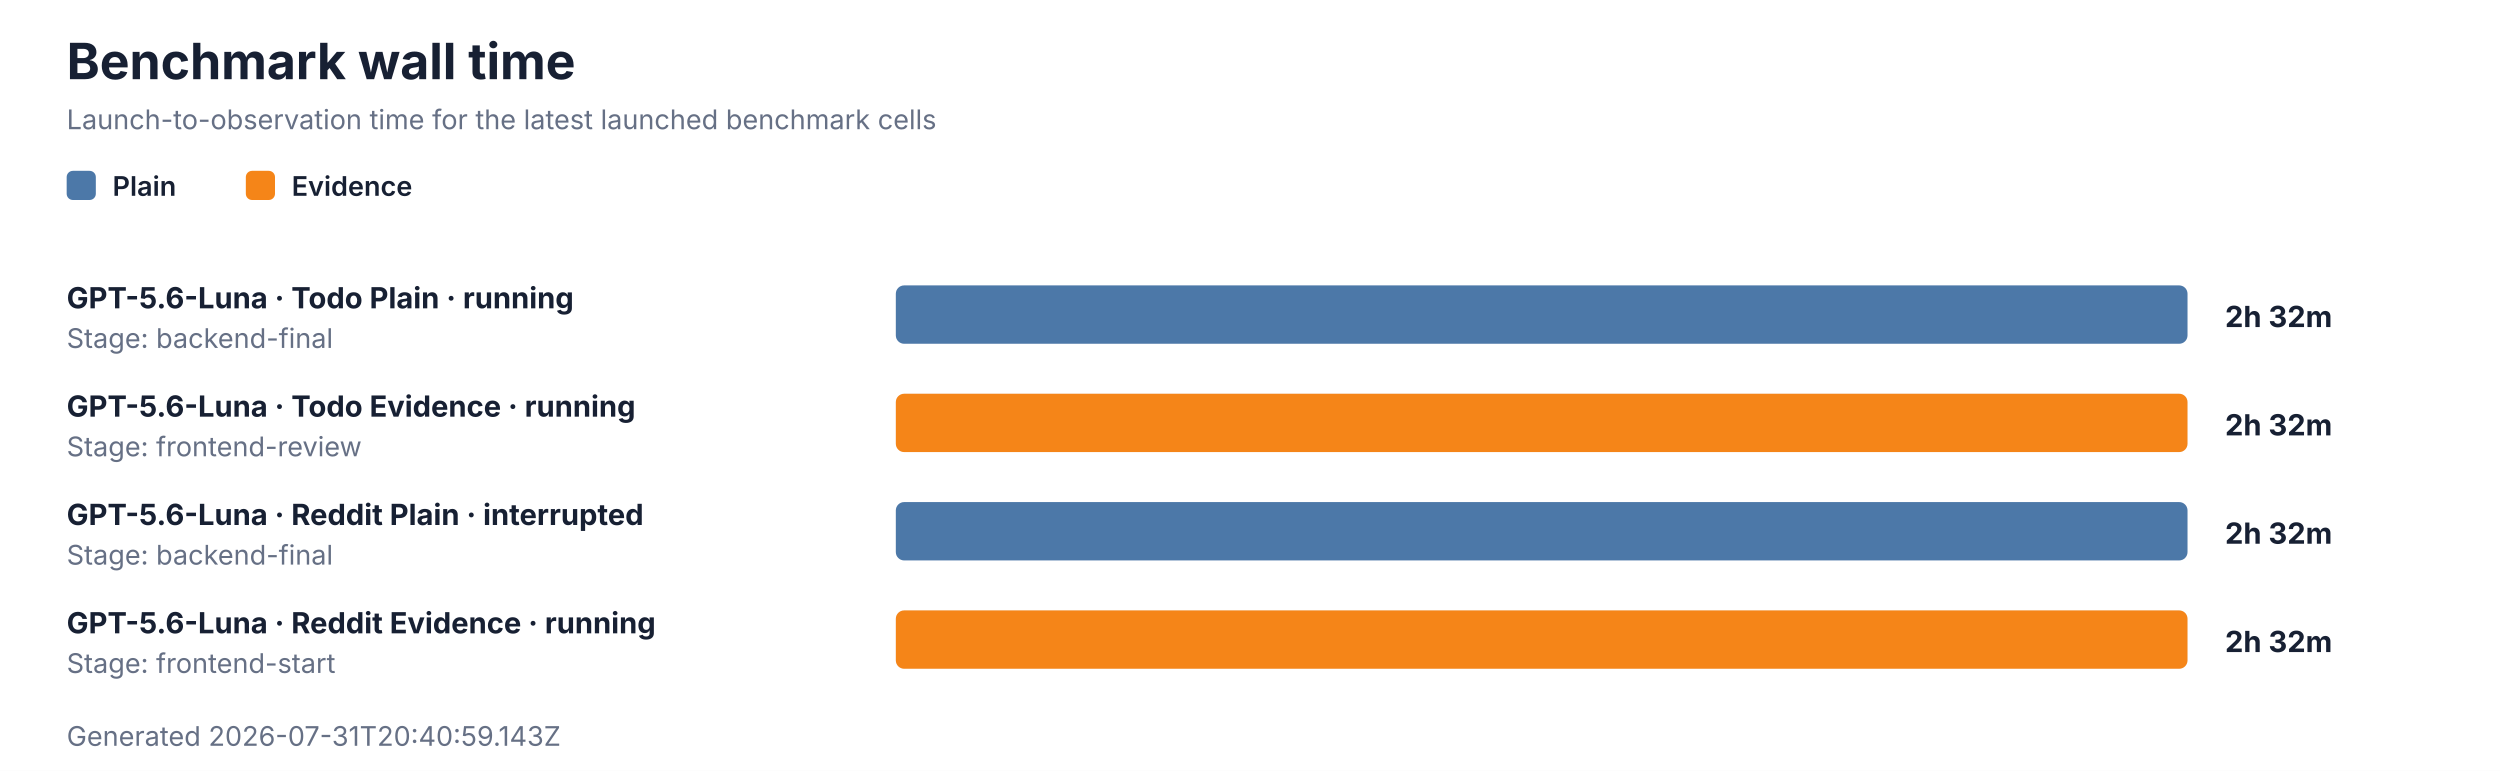
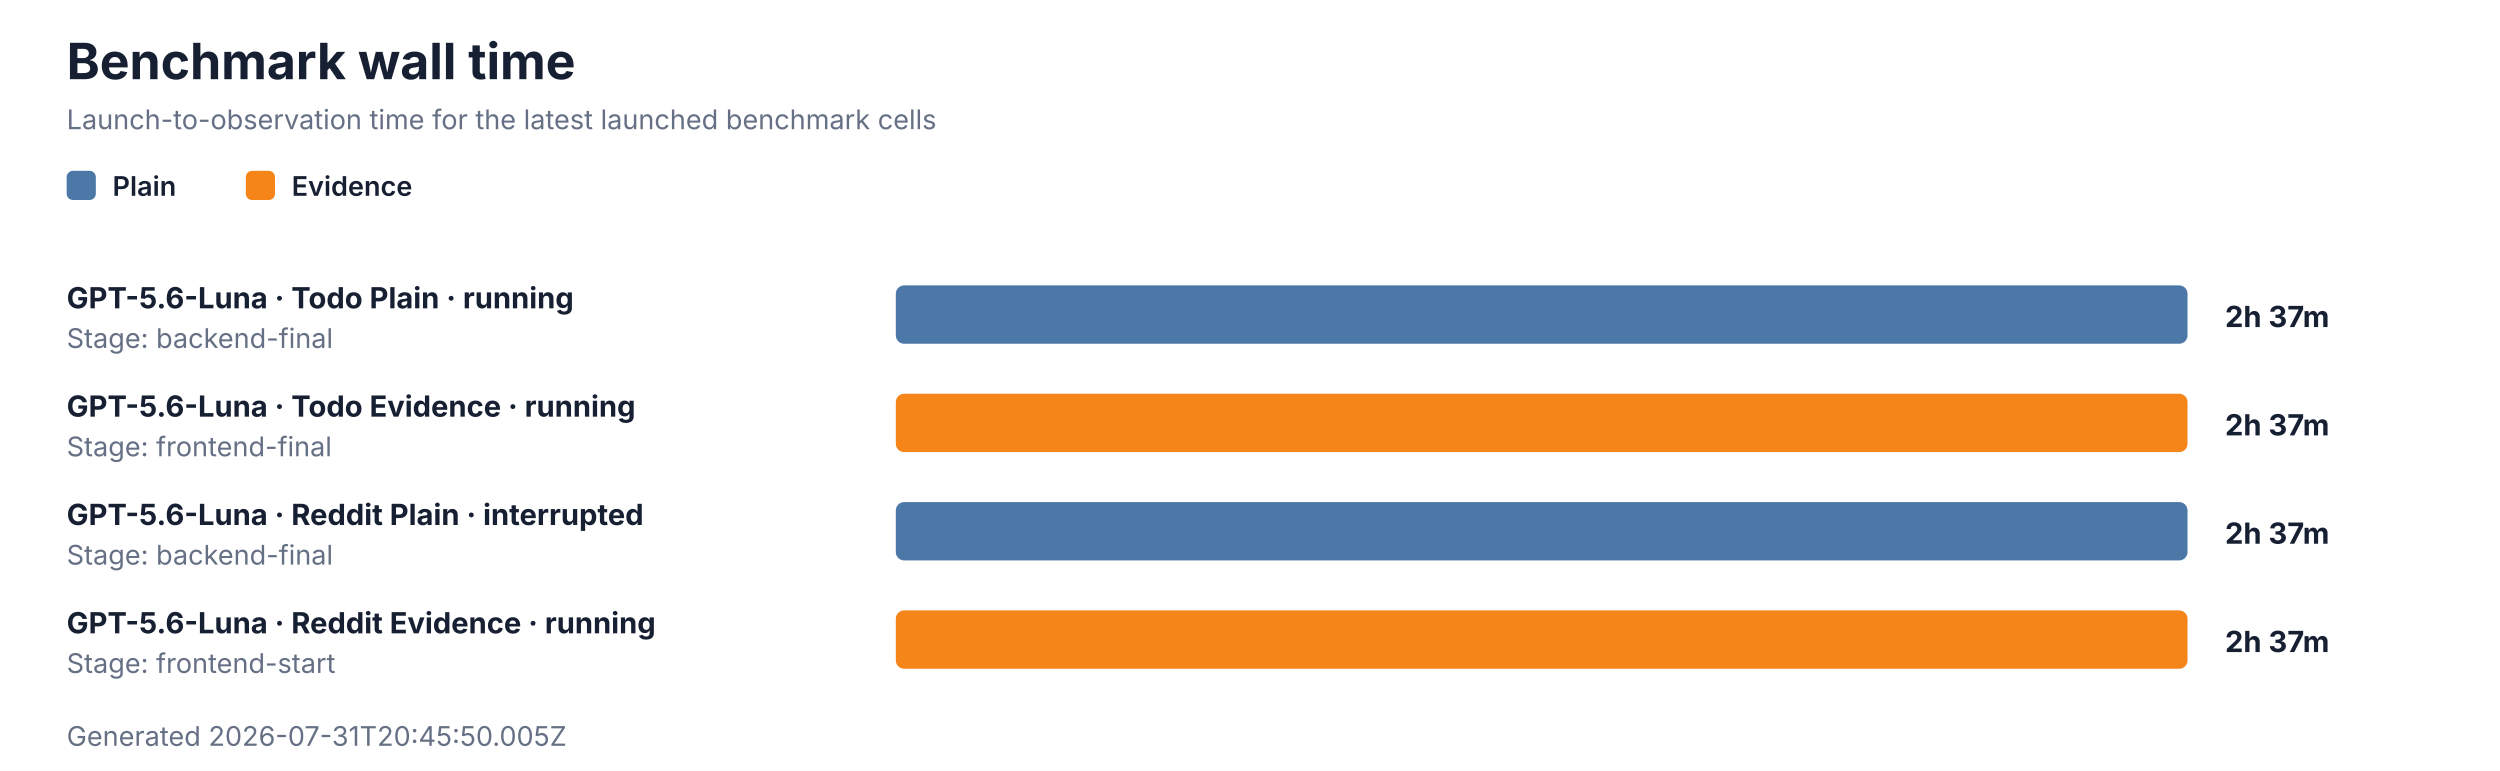
<svg xmlns="http://www.w3.org/2000/svg" role="img" aria-labelledby="title description" viewBox="0 0 1200 370" width="1200" height="370">
  <style>
  text { font-family: Inter, ui-sans-serif, system-ui, -apple-system, BlinkMacSystemFont, 'Segoe UI', sans-serif; fill: #172033; }
  .title { font-size: 24px; font-weight: 700; }
  .subtitle, .stage, .generated { font-size: 13px; fill: #667085; }
  .label { font-size: 14px; font-weight: 650; }
  .value { font-size: 14px; font-weight: 700; }
  .legend { font-size: 13px; font-weight: 600; }
  .empty { font-size: 15px; fill: #667085; }
  .track { fill: #eef1f6; }
</style>
  <rect width="1200" height="370" fill="#ffffff" />
  <text x="32" y="38" class="title">Benchmark wall time</text>
  <text x="32" y="62" class="subtitle">Launch-to-observation time for the latest launched benchmark cells</text>
  <rect x="32" y="82" width="14" height="14" rx="3" fill="#4c78a8" />
  <text x="54" y="94" class="legend">Plain</text>
  <rect x="118" y="82" width="14" height="14" rx="3" fill="#f58518" />
  <text x="140" y="94" class="legend">Evidence</text>
  <text x="32" y="148" class="label">GPT-5.6-Luna · Todo Plain · running</text>
  <text x="32" y="167" class="stage">Stage: backend-final</text>
  <rect x="430" y="137" width="620" height="28" rx="4" class="track" />
  <rect x="430" y="137" width="620" height="28" rx="4" fill="#4c78a8" />
-   <text x="1068" y="157" class="value">2h 32m</text>
+   <text x="1068" y="157" class="value">2h 37m</text>
  <text x="32" y="200" class="label">GPT-5.6-Luna · Todo Evidence · running</text>
-   <text x="32" y="219" class="stage">Stage: frontend-review</text>
+   <text x="32" y="219" class="stage">Stage: frontend-final</text>
  <rect x="430" y="189" width="620" height="28" rx="4" class="track" />
  <rect x="430" y="189" width="620" height="28" rx="4" fill="#f58518" />
-   <text x="1068" y="209" class="value">2h 32m</text>
+   <text x="1068" y="209" class="value">2h 37m</text>
  <text x="32" y="252" class="label">GPT-5.6-Luna · Reddit Plain · interrupted</text>
  <text x="32" y="271" class="stage">Stage: backend-final</text>
  <rect x="430" y="241" width="620" height="28" rx="4" class="track" />
  <rect x="430" y="241" width="620" height="28" rx="4" fill="#4c78a8" />
-   <text x="1068" y="261" class="value">2h 32m</text>
+   <text x="1068" y="261" class="value">2h 37m</text>
  <text x="32" y="304" class="label">GPT-5.6-Luna · Reddit Evidence · running</text>
  <text x="32" y="323" class="stage">Stage: frontend-start</text>
  <rect x="430" y="293" width="620" height="28" rx="4" class="track" />
  <rect x="430" y="293" width="620" height="28" rx="4" fill="#f58518" />
-   <text x="1068" y="313" class="value">2h 32m</text>
-   <text x="32" y="358" class="generated">Generated 2026-07-31T20:40:59.143Z</text>
+   <text x="1068" y="313" class="value">2h 37m</text>
+   <text x="32" y="358" class="generated">Generated 2026-07-31T20:45:50.005Z</text>
</svg>
